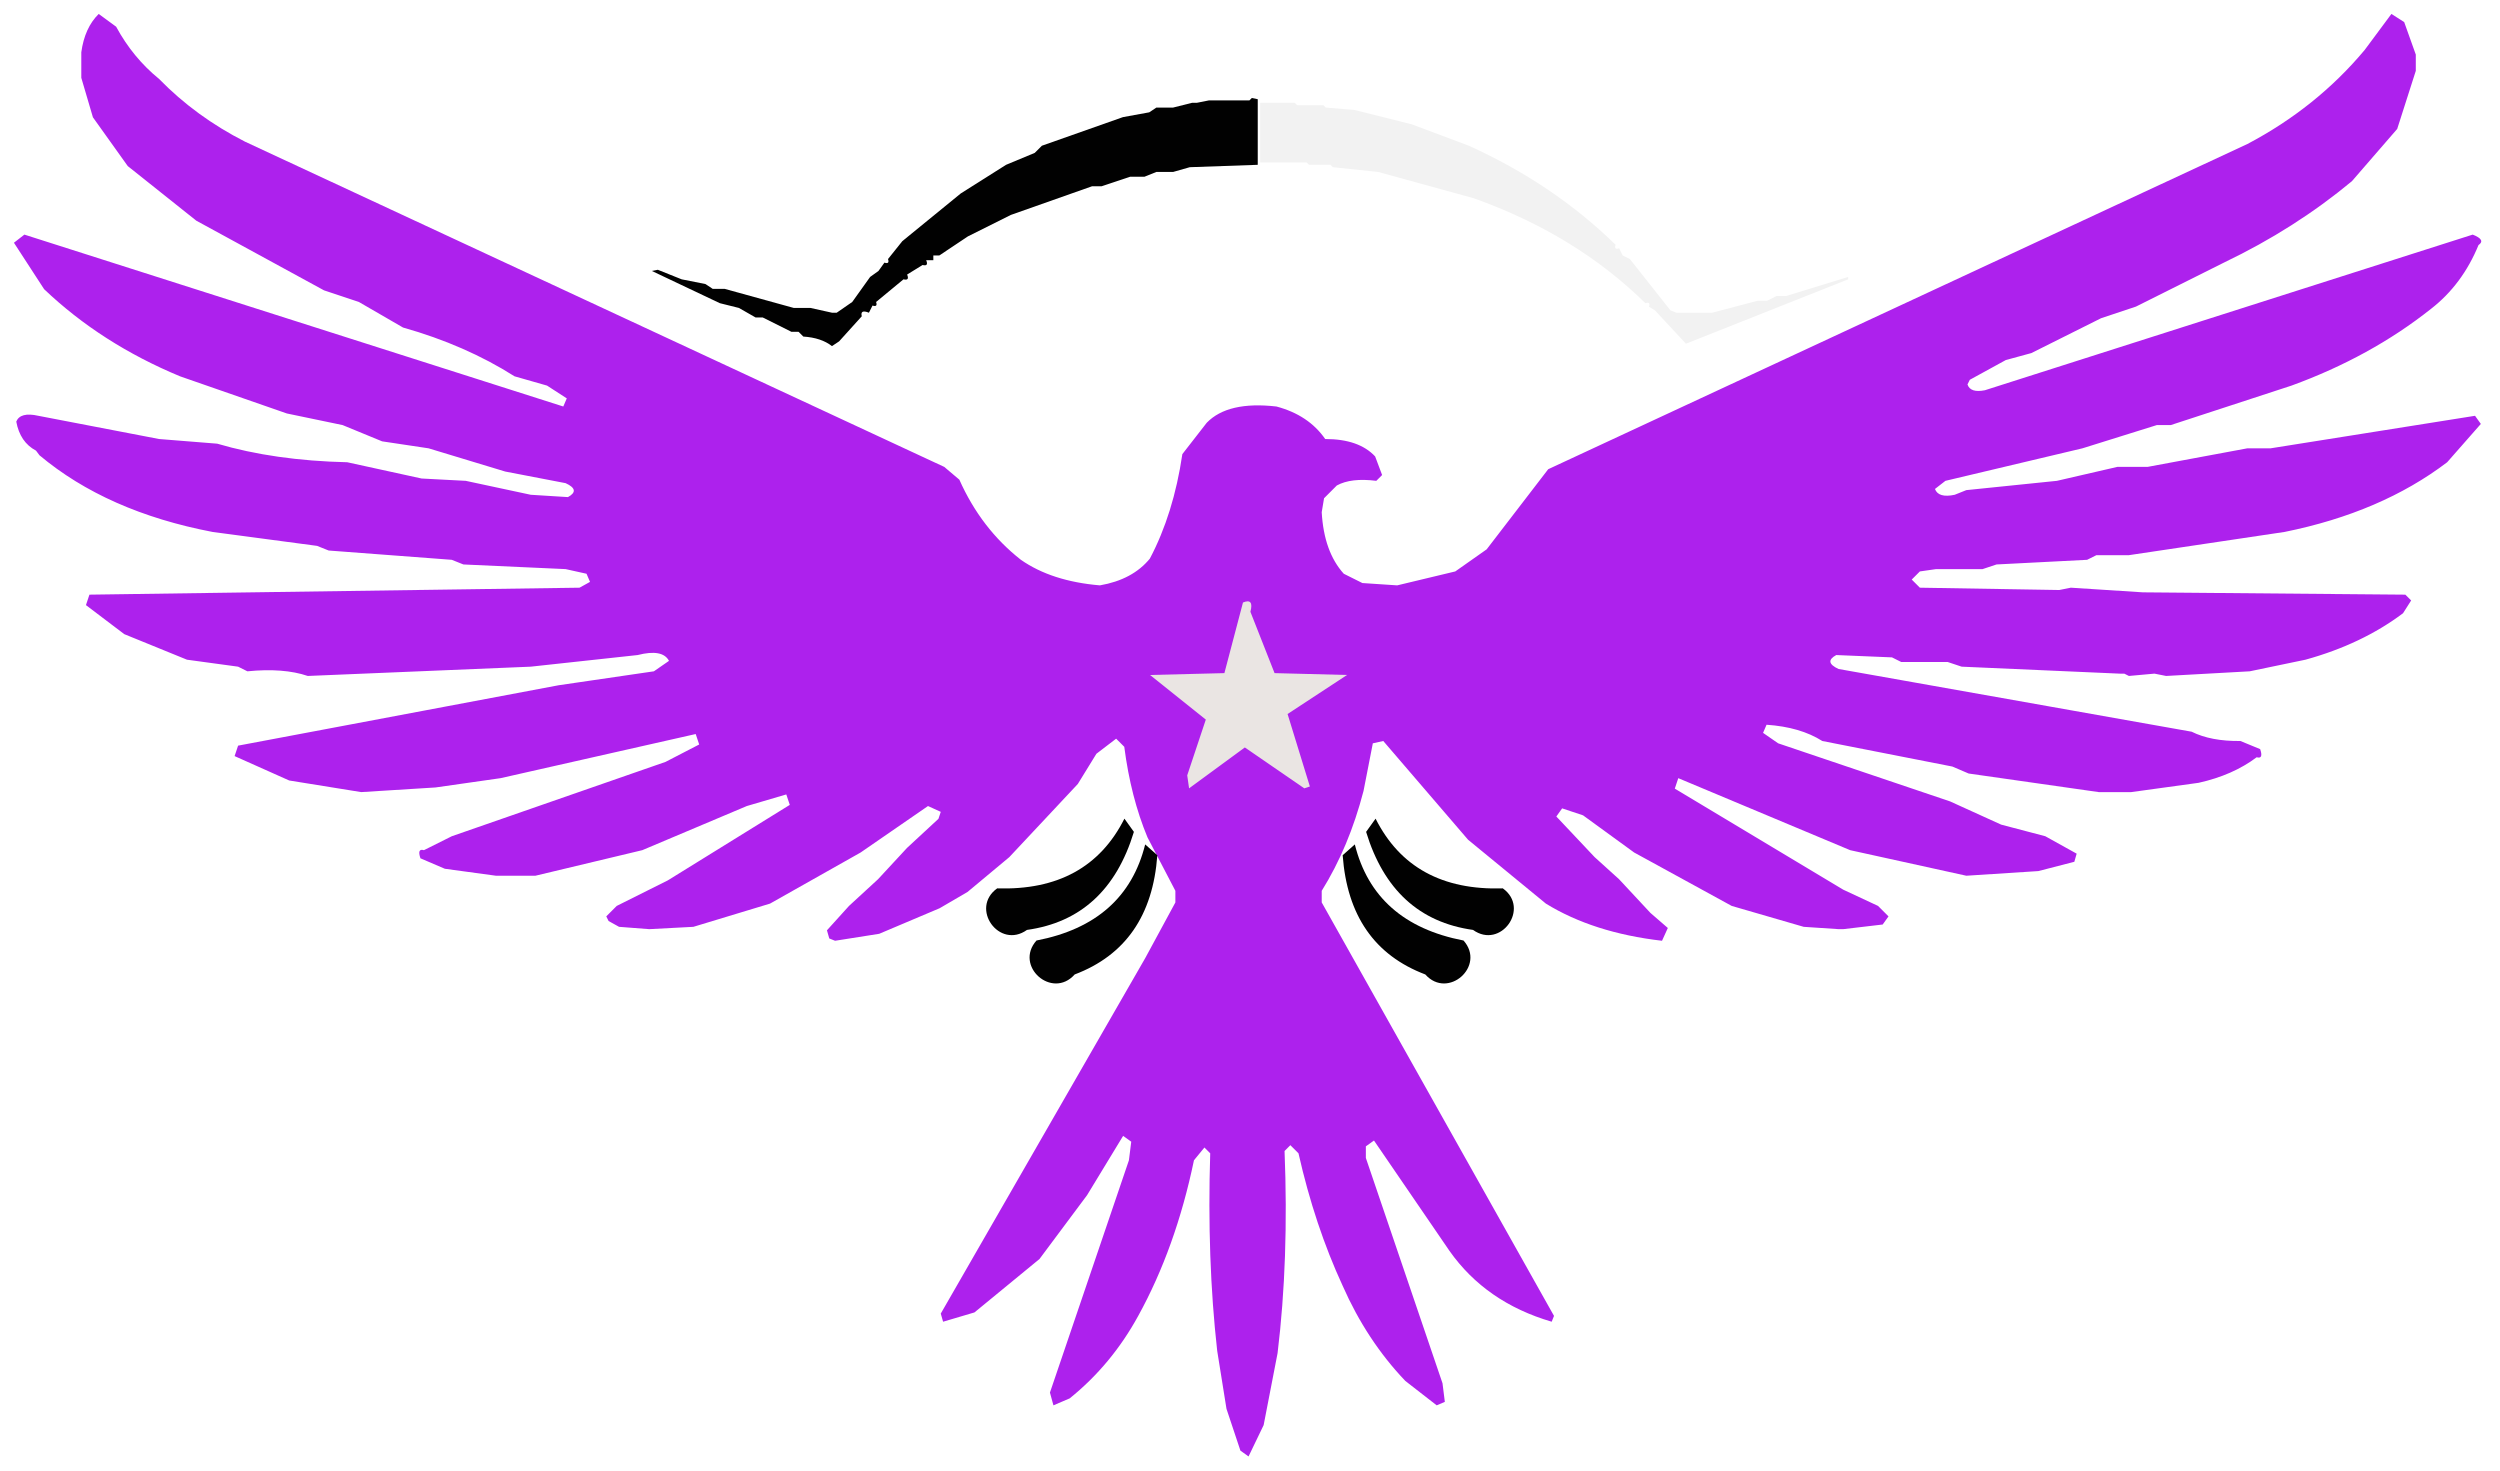
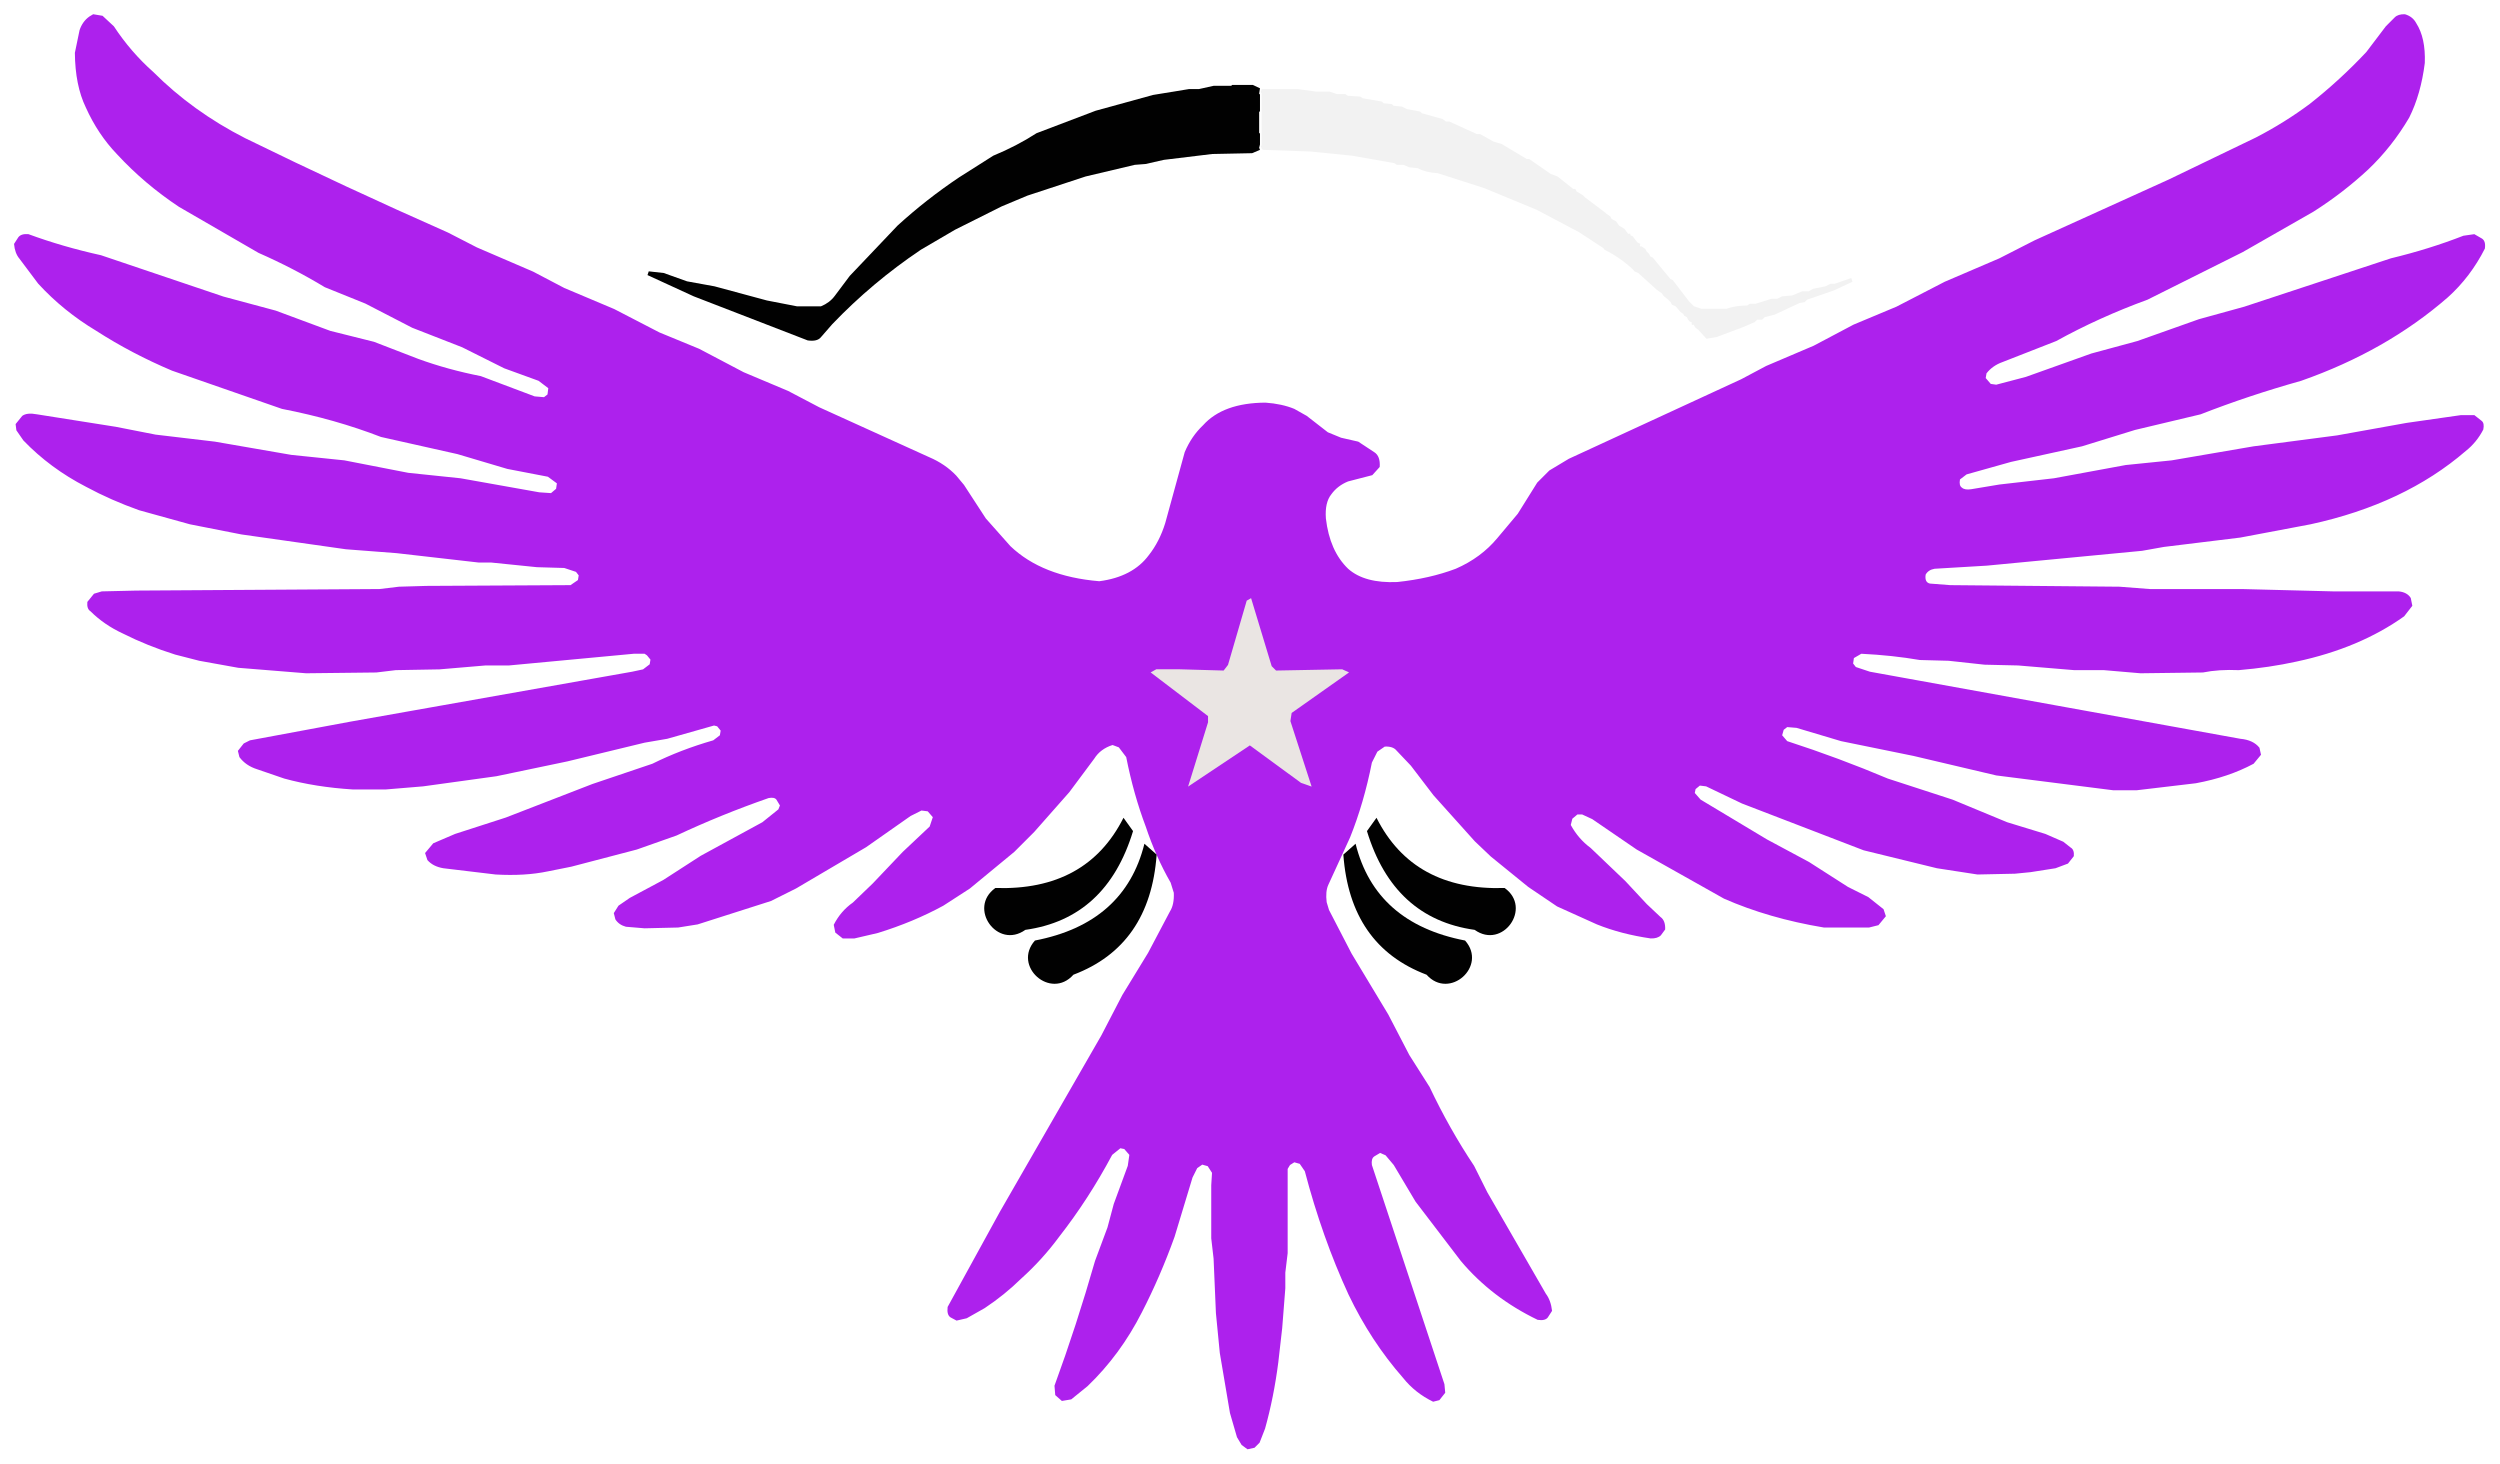
- <svg xmlns="http://www.w3.org/2000/svg" viewBox="167 84 1076.25 633">
+ <svg xmlns="http://www.w3.org/2000/svg" viewBox="170 86.92 1068.47 625.41">
  <g fill="#AD21ED">
-     <path d="M 209.5 90 L 217 95.5 Q 224.2 108.8 235.5 118 Q 251.3 134.2 272.5 145 L 573.5 285 L 580 290.5 Q 589.4 311.6 606.5 325 Q 619.75 334.25 640.5 336 Q 654.57 333.57 662 324.5 Q 672.21 305.21 676 279.5 L 686.5 266 Q 695.61 256.61 716.5 259 Q 730.33 262.67 737.5 273 Q 752.01 272.99 759 280.5 L 762 288.5 L 759.5 291 Q 748.63 289.62 742.5 293 L 737 298.5 L 736 304.5 Q 736.95 321.55 745.5 331 L 753.5 335 L 768.5 336 L 793.5 330 L 807 320.5 L 833.5 286 L 1134.5 146 Q 1164.29 130.29 1185 105.5 L 1196.5 90 L 1202 93.5 L 1207 107.5 L 1207 114.5 L 1199 139.5 L 1179.5 162 Q 1154.92 182.43 1124.5 197 L 1086.5 216 L 1071.5 221 L 1041.5 236 L 1030.5 239 L 1015 247.5 L 1014 249.5 Q 1015.25 253.25 1021.5 252 L 1231.5 185 Q 1237.25 187.25 1234 189.5 Q 1227.02 206.52 1213.5 217 Q 1187.57 237.57 1153.5 250 L 1101.5 267 L 1095.5 267 L 1063.5 277 L 1004.5 291 L 1000 294.5 Q 1001.5 298.5 1008.5 297 L 1013.5 295 L 1052.5 291 L 1078.5 285 L 1091.5 285 L 1134.5 277 L 1144.5 277 L 1232.5 263 L 1235 266.5 L 1220.5 283 Q 1192.1 304.6 1150.5 313 L 1083.5 323 L 1069.5 323 L 1065.5 325 L 1026.5 327 L 1020.5 329 L 1000.5 329 L 993.5 330 L 990 333.5 L 993.5 337 L 1053.5 338 L 1058.5 337 L 1089.5 339 L 1202.5 340 L 1205 342.5 L 1201.5 348 Q 1183.8 361.3 1159.5 368 L 1135.5 373 L 1099.5 375 L 1094.5 374 L 1083.5 375 L 1081.5 374 L 1079.5 374 L 1011.5 371 L 1005.5 369 L 985.5 369 L 981.5 367 L 957.5 366 Q 952 369 958.5 372 L 1110.5 399 Q 1118.84 403.16 1131.5 403 L 1140 406.5 Q 1141.5 410.88 1138.5 410 Q 1128.23 417.73 1113.5 421 L 1084.5 425 L 1070.5 425 L 1014.5 417 L 1007.5 414 L 951.5 403 Q 942.01 396.99 927.5 396 L 926 399.5 L 932.5 404 L 1006.5 429 L 1028.5 439 L 1047.5 444 L 1061 451.5 L 1060 455 L 1044.5 459 L 1013.5 461 L 963.5 450 L 889.5 419 L 888 423.5 L 960.5 467 L 975.5 474 L 980 478.5 L 977.5 482 L 960.5 484 L 958.5 484 L 943.5 483 L 912.5 474 L 870.5 451 L 848.5 435 L 839.5 432 L 837 435.5 L 853.5 453 L 864 462.5 L 877.5 477 L 885 483.5 L 882.5 489 Q 852.92 485.58 832.5 473 L 799 445.5 L 762.5 403 L 758 404 L 754 424.5 Q 747.71 448.71 736 467.5 L 736 472.5 L 836 650.5 L 835 653 Q 806.63 644.69 791 622.5 L 758.5 575 L 755 577.5 L 755 582.5 L 788 679.5 L 789 687.5 L 785.5 689 L 772 678.5 Q 755.4 661.1 745 637.5 Q 733 611.5 726 580.5 L 722.5 577 L 720 579.5 Q 721.87 626.38 717 666.5 L 711 697.5 L 704.5 711 L 701 708.5 L 695 690.5 L 691 665.5 Q 686.57 625.93 688 580.5 L 685.5 578 L 681 583.5 Q 673.16 621.16 657 650.5 Q 645.5 671.5 627.5 686 L 620.5 689 L 619 683.5 L 653 583.5 L 654 575.5 L 650.5 573 L 635 598.5 L 614.5 626 L 586.5 649 L 573 653 L 572 649.5 L 660 496.5 L 673 472.5 L 673 467.5 L 661 444.5 Q 653.8 427.21 651 405.5 L 647.5 402 L 639 408.5 L 631 421.5 L 601.5 453 L 583.5 468 L 571.5 475 L 545.5 486 L 526.5 489 L 524 488 L 523 484.5 L 532.5 474 L 545 462.5 L 557.5 449 L 571 436.5 L 572 433.5 L 566.5 431 L 537.5 451 L 498.5 473 L 465.5 483 L 446.5 484 L 433.5 483 L 429 480.5 L 428 478.5 L 432.5 474 L 454.5 463 L 507 430.5 L 505.5 426 L 488.5 431 L 443.5 450 L 397.5 461 L 380.5 461 L 358.5 458 L 348 453.5 Q 346.5 449.12 349.5 450 L 361.5 444 L 453.5 412 L 468 404.5 L 466.5 400 L 382.5 419 L 354.5 423 L 322.5 425 L 291.5 420 L 268 409.5 L 269.5 405 L 407.5 379 L 448.5 373 L 455 368.5 Q 452.25 363.25 441.5 366 L 395.5 371 L 299.5 375 Q 289.05 371.45 273.5 373 L 269.5 371 L 247.5 368 L 220.5 357 L 204 344.5 L 205.5 340 L 416.5 337 L 421 334.5 L 419.5 331 L 410.5 329 L 366.5 327 L 361.5 325 L 308.5 321 L 303.5 319 L 258.5 313 Q 212.98 304.29 184 280 L 182.5 278 Q 175.63 274.38 174 265.5 Q 175.75 261.25 183.5 263 L 235.5 273 L 260.5 275 Q 285.22 282.28 316.5 283 L 348.5 290 L 367.5 291 L 395.5 297 L 411.5 298 Q 417 295 410.5 292 L 384.5 287 L 351.5 277 L 331.5 274 L 314.5 267 L 290.5 262 L 244.5 246 Q 210.59 231.91 186 208.5 L 173 188.5 L 177.5 185 L 409.5 259 L 411 255.5 L 402.5 250 L 388.5 246 Q 367.4 232.6 340.5 225 L 321.5 214 L 306.5 209 L 251.5 179 L 222 155.5 L 207 134.5 L 202 117.5 L 202 106.5 Q 203.44 95.94 209.5 90 Z M 703 358 L 698 377 L 678 378 L 693 390 L 688 405 L 689 408 L 704 397 L 720 408 L 721 408 L 715 388 L 731 378 L 712 377 L 705 361 Q 706 357 703 358 Z " />
-     <path d="M 703 358 Q 706 356.75 705 360.5 L 711.5 377 L 731 377.5 L 715 388 L 721 407.5 L 719.5 408 L 703.5 397 L 688.5 408 L 688 404.5 L 693 389.5 L 678 377.5 L 698 377 L 703 358 Z " />
+     <path d="M 209.83 93 L 213.83 93.67 L 218.67 98.17 Q 225.87 109.13 235.5 117.67 Q 252.41 134.59 274.83 146 Q 317.46 166.88 361.5 186.33 L 373.83 192.67 L 397.83 203 L 411.17 210 L 432.5 219 L 451.83 229 L 468.83 236 L 487.83 246 L 506.83 254 L 520.17 261 L 567.17 282.33 Q 573.95 285.22 578.67 290.17 L 582 294.17 L 591.33 308.5 L 601.83 320.33 Q 615.37 333.29 639.83 335.33 Q 654.13 333.46 661 324.17 Q 665.56 318.39 668 310.5 L 676.33 280.17 Q 679.2 273.37 684.17 268.67 Q 692.76 259.1 710.83 259 Q 717.85 259.49 723.17 261.67 L 728.5 264.67 L 737.5 271.67 L 743.17 274 L 750.5 275.67 L 757.33 280.17 Q 760 281.84 759.67 286.5 L 756.5 290 L 746.17 292.67 Q 741.65 294.49 739 298.17 Q 736.17 301.67 736.67 308.5 Q 738.27 322.39 746.17 330 Q 753.22 336.28 767.17 335.67 Q 781.04 334.21 792.17 330 Q 802.97 325.31 810 316.83 L 818.67 306.5 L 827 293.17 L 832.17 288 L 840.5 283 L 914.17 249 L 924.83 243.33 L 945.17 234.67 L 962.17 225.67 L 980.5 218 L 1001.17 207.33 L 1024.5 197.33 L 1039.5 189.67 L 1096.83 163.67 L 1134.17 145.67 Q 1146.47 139.3 1157.17 131.33 Q 1170.12 121.12 1181.33 109.17 L 1189.67 98.17 L 1193.5 94.33 Q 1194.92 92.92 1197.83 93 Q 1201.18 93.99 1202.67 96.83 Q 1206.72 103.12 1206.33 113.83 Q 1204.67 127.17 1199.67 137.17 Q 1192.33 149.66 1182.17 159.33 Q 1171.46 169.29 1158.83 177.33 L 1128.5 194.67 L 1087.83 215 Q 1067.08 222.58 1048.83 232.67 L 1025.83 241.67 Q 1021.54 243.21 1019 246.5 L 1018.67 248.5 L 1020.83 251 L 1023.17 251.33 L 1035.83 248 L 1063.83 238 L 1083.5 232.67 L 1109.83 223.33 L 1129.17 218 L 1191.83 197.33 Q 1208.21 193.38 1222.83 187.67 L 1227.5 187 L 1230.67 188.83 Q 1232.47 189.87 1232 193.17 Q 1225.83 205.33 1216.17 214 Q 1189.9 236.9 1153.5 249.67 Q 1131.11 255.95 1110.5 264 L 1082.5 270.67 L 1059.83 277.67 L 1029.5 284.33 L 1010.5 289.67 L 1007.67 291.83 Q 1007.18 294.49 1008.5 295.33 Q 1009.72 296.44 1012.5 296 L 1024.5 294 L 1047.83 291.33 L 1078.5 285.67 L 1098.17 283.67 L 1133.17 277.67 L 1168.83 273 L 1198.5 267.67 L 1221.83 264.33 L 1227.5 264.33 L 1230.67 266.83 Q 1231.87 267.8 1231.33 270.5 Q 1228.49 275.99 1223.83 279.67 Q 1197.62 302.29 1157.5 311 L 1127.5 316.67 L 1094.83 320.67 L 1085.5 322.33 L 1019.17 328.67 L 996.83 330 Q 994.13 330.46 993 332.5 Q 992.5 335.83 994.83 336.33 L 1003.5 337 L 1075.83 337.67 L 1088.83 338.67 L 1128.17 338.67 L 1167.17 339.67 L 1195.17 339.67 Q 1198.81 340.03 1200.33 342.5 L 1201 345.83 L 1197.5 350.33 Q 1178.43 363.93 1151.5 369.67 Q 1139.89 372.23 1126.83 373.33 Q 1118.29 372.96 1111.5 374.33 L 1084.83 374.67 L 1069.17 373.33 L 1056.5 373.33 L 1032.5 371.33 L 1018.17 371 L 1002.83 369.33 L 990.5 369 Q 978.7 366.97 965.5 366.33 L 962.33 368.17 L 962 370.5 L 963.17 372 L 969.17 374 L 1127.5 402.67 Q 1133.01 403.16 1135.67 406.5 L 1136.33 409.5 L 1133.17 413.33 Q 1122.43 419.1 1108.5 421.67 L 1083.17 424.67 L 1073.17 424.67 L 1023.17 418.33 L 987.83 410 L 956.83 403.67 L 937.83 398 L 933.83 397.67 L 932.33 398.83 L 931.67 401.17 L 933.83 403.67 Q 956.09 410.91 976.83 419.67 L 1004.5 428.67 L 1027.83 438.33 L 1044.17 443.33 L 1051.83 446.67 L 1055 449.17 Q 1056.58 450.09 1056.33 452.83 L 1053.83 456 L 1048.5 458 L 1037.83 459.67 L 1031.17 460.33 L 1015.17 460.67 L 997.83 458 L 966.5 450.33 L 914.5 430.33 L 899.17 423 L 896.5 422.67 L 894.67 424.17 L 894.33 425.83 L 896.83 428.67 L 925.17 445.67 L 943.17 455.33 L 959.83 466 L 968.5 470.33 L 975 475.5 L 976 478.5 L 972.83 482.33 L 968.83 483.33 L 949.5 483.33 Q 925.93 479.4 906.83 471 L 869.5 450 L 850.5 437 L 846.17 435 L 844.17 435 L 842 436.83 L 841.33 439.5 Q 844.56 445.44 849.83 449.33 L 864.67 463.5 L 873.83 473.33 L 879.67 478.83 Q 881.83 480.34 881.67 484.17 L 879.83 486.67 Q 878.41 488.08 875.5 488 Q 862.84 486.16 852.5 482 L 835.5 474.33 L 823.17 466 L 807.17 453 L 800.33 446.5 L 782.67 426.83 L 773 414.17 L 766.83 407.67 Q 765.33 405.83 761.83 406 L 758.67 408.17 L 756.33 412.83 Q 752.92 430.09 747 444.83 L 737.67 465.17 Q 736.44 467.94 737 472.5 L 738 475.83 L 747.67 494.5 L 763.33 520.5 L 772.33 537.83 L 781 551.5 Q 789.46 569.37 800 585.17 L 805.67 596.5 L 830.67 639.83 Q 832.83 642.67 833.33 647.17 L 831.5 650 Q 830.33 651.5 827.17 651 Q 807.59 641.58 794.33 625.83 L 775 600.5 L 765.67 584.83 L 762.17 580.67 L 759.83 579.67 L 757.33 581.17 Q 755.96 582.13 756.33 584.83 L 787.33 678.5 L 787.67 682.17 L 785.17 685.33 L 782.5 686 Q 774.76 682.24 769.67 675.83 Q 755.87 660.13 746.33 640.17 Q 735.08 615.75 727.67 587.5 L 725.5 584.33 L 723.17 583.67 L 721.33 584.83 L 720.33 586.5 L 720.33 622.5 L 719.33 630.83 L 719.33 637.5 L 718 654.5 L 716.33 669.17 Q 714.39 684.22 710.67 697.5 L 708.33 703.5 L 706.17 705.67 L 703.17 706.33 L 700.67 704.5 L 698.67 701.17 L 695.67 690.83 L 691.33 665.17 L 689.67 648.17 L 688.67 624.83 L 687.67 616.17 L 687.67 593.5 L 688 588.17 L 686.17 585.33 L 683.83 584.67 L 681.67 586.17 L 679.67 590.17 L 672 615.5 Q 665.87 632.54 658 647.83 Q 648.78 665.95 634.83 679.33 L 627.83 685 L 623.83 685.67 L 621 683.17 L 620.67 679.17 Q 630.14 653.31 638 625.83 L 643.33 611.5 L 646 601.5 L 652 585.17 L 652.67 580.5 L 650.5 578 L 648.83 577.67 L 645.33 580.5 Q 635.31 599.31 622.67 615.5 Q 615.45 625.28 606.5 633.33 Q 599.35 640.35 590.83 646 L 583.17 650.33 L 578.83 651.33 L 576.33 650 Q 574.58 648.98 575 645.5 L 597.33 604.83 L 640.67 529.5 L 649.67 512.17 L 660.67 494.17 L 670 476.5 Q 671.89 473.56 671.67 468.5 L 670.33 464.17 Q 664 453.16 659.67 440.17 Q 654.46 426.38 651.33 410.5 L 648.17 406.33 L 645.5 405.33 Q 640.3 406.97 637.67 411.17 L 627 425.5 L 612 442.5 L 603.5 451 L 584.5 466.67 L 573.17 474 Q 560.33 481 545.17 485.67 L 535.17 488 L 530.17 488 L 527 485.5 L 526.33 482.17 Q 529.31 476.31 534.5 472.67 L 543 464.5 L 555.83 451 L 567.33 440.17 L 568.67 436.17 L 566.5 433.67 L 563.83 433.33 L 559.17 435.67 L 540.17 449 L 510.17 466.67 L 499.5 472 L 468.17 482 L 459.83 483.33 L 445.5 483.67 L 437.5 483 Q 434.48 482.18 433 479.83 L 432.33 477.17 L 434.33 474 L 439.17 470.67 L 453.5 463 L 469.5 452.67 L 495.83 438.33 L 502.67 432.83 L 503.33 431.17 L 501.83 428.67 Q 500.97 427.53 498.5 428 Q 477.99 435.15 459.17 444 L 442.17 450 L 414.17 457.33 L 404.17 459.33 Q 394.39 461.39 381.83 460.67 L 359.5 458 Q 355.07 457.26 352.67 454.5 L 351.67 451.5 L 355.17 447.33 L 364.5 443.33 L 386.17 436.33 L 423.17 422 L 448.83 413.33 Q 460.85 407.35 474.83 403.33 L 477.67 401.17 L 478 399.17 L 476.5 397.33 L 475.17 397 L 455.17 402.67 L 445.5 404.33 L 412.5 412.33 L 382.17 418.67 L 350.83 423 L 334.83 424.33 L 320.83 424.33 Q 304.83 423.33 291.5 419.67 L 279.83 415.67 Q 275.03 414.14 272.33 410.5 L 271.67 407.83 L 274.17 404.67 L 276.83 403.33 L 319.83 395.33 L 440.17 374 L 444.83 373 L 447.67 370.83 L 448 368.83 L 446.5 367 L 445.5 366.33 L 440.83 366.33 L 387.5 371.33 L 377.5 371.33 L 357.83 373 L 339.17 373.33 L 330.83 374.33 L 300.83 374.67 L 271.83 372.33 L 255.17 369.33 L 244.83 366.67 Q 232.92 362.92 222.5 357.67 Q 214.52 353.98 208.67 348.17 Q 207.03 347.14 207.33 344.17 L 210.17 340.67 L 213.5 339.67 L 228.17 339.33 L 332.17 338.67 L 340.5 337.67 L 352.17 337.33 L 413.83 337 L 417 334.83 L 417.33 332.83 L 416.17 331.33 L 411.17 329.67 L 399.5 329.33 L 379.83 327.33 L 374.5 327.33 L 339.5 323.33 L 317.83 321.67 L 273.17 315.33 L 251.17 311 L 229.5 305 Q 217.44 300.72 206.83 295 Q 191.43 287.07 180 275.17 L 177 270.83 L 176.67 268.17 L 179.5 264.67 Q 181.5 263.17 185.83 264 L 219.5 269.33 L 236.5 272.67 L 261.83 275.67 L 294.5 281.33 L 317.17 283.67 L 344.5 289 L 366.83 291.33 L 400.5 297.33 L 405.5 297.67 L 407.67 295.83 L 408 293.5 L 404.17 290.67 L 386.83 287.33 L 365.5 281 L 332.83 273.67 Q 313.24 266.09 290.5 261.67 L 243.5 245.33 Q 226.17 237.99 211.17 228.33 Q 197.1 219.9 186.33 208.17 L 178.33 197.5 Q 176.34 195.16 176 191.17 L 177.83 188.33 Q 179.06 186.72 182.17 187 Q 196.78 192.38 213.17 196 L 265.5 213.67 L 287.83 219.67 L 311.17 228.33 L 329.83 233 L 348.83 240.33 Q 361.29 244.87 375.5 247.67 L 398.5 256.33 L 402.5 256.67 L 404 255.5 L 404.33 252.83 L 400.17 249.67 L 385.5 244.33 L 367.5 235.33 L 346.17 227 L 326.17 216.67 L 308.83 209.67 Q 295.43 201.57 280.5 195 L 246.5 175.33 Q 231.77 165.56 220 152.83 Q 211.84 144.33 206.67 132.83 Q 202.11 123.39 202 109.5 L 204 99.83 Q 205.25 96.08 208.17 94 L 209.83 93 Z M 704.67 357.67 L 703.33 358.33 L 698.33 375.67 L 697.33 377 L 685.67 376.67 L 679.33 376.67 L 677.67 377.67 L 693 389.33 L 693 391 L 687.67 408 L 704.33 397 L 718 407 L 720.67 408 L 715 390.67 L 715.33 388.33 L 730.67 377.67 L 729 376.67 L 711.33 377 L 710 376 L 704.67 357.67 Z " />
+     <path d="M 704.5 357.67 L 710 375.83 L 711.17 377 L 728.83 376.67 L 730.67 377.5 L 715.33 388.33 L 715 390.5 L 720.67 408 L 717.83 407 L 704.17 397 L 687.67 408 L 693 390.83 L 693 389.17 L 677.67 377.5 L 679.17 376.67 L 685.5 376.67 L 697.17 377 L 698.33 375.5 L 703.33 358.33 L 704.5 357.67 Z " />
  </g>
  <g fill="#EAE5E3">
-     <path d="M 702.1 343.38 Q 706.9 341.38 705.3 347.38 L 715.7 373.78 L 746.9 374.58 L 721.3 391.38 L 730.9 422.58 L 728.5 423.38 L 702.9 405.78 L 678.9 423.38 L 678.1 417.78 L 686.1 393.78 L 662.1 374.58 L 694.1 373.78 L 702.1 343.38 Z " />
+     <path d="M 704.7 342.57 L 713.5 371.63 L 715.37 373.5 L 743.63 372.97 L 746.57 374.3 L 722.03 391.63 L 721.5 395.1 L 730.57 423.1 L 726.03 421.5 L 704.17 405.5 L 677.77 423.1 L 686.3 395.63 L 686.3 392.97 L 661.77 374.3 L 664.17 372.97 L 674.3 372.97 L 692.97 373.5 L 694.83 371.1 L 702.83 343.63 L 704.7 342.57 Z " />
  </g>
  <g fill="#010101">
-     <path d="M 705.9 126.2 L 708.46 126.71 L 708.46 154.95 L 679.2 155.98 L 672.01 158.03 L 664.82 158.03 L 659.68 160.09 L 653.52 160.09 L 641.2 164.2 L 637.09 164.2 L 602.18 176.52 L 583.69 185.76 L 571.37 193.98 L 568.8 193.98 L 568.8 196.03 L 565.72 196.03 Q 566.88 198.77 564.18 198.08 L 557.51 202.19 Q 558.67 204.93 555.96 204.25 L 544.16 214 Q 544.93 216.31 542.62 215.54 L 541.07 218.62 Q 537.22 217.08 537.99 220.16 L 528.24 230.95 L 525.16 233 Q 520.56 229.39 512.83 228.89 L 510.78 226.84 L 507.7 226.84 L 495.38 220.68 L 492.3 220.68 L 485.11 216.57 L 476.89 214.52 L 447.63 200.65 L 450.19 200.14 L 460.46 204.25 L 470.73 206.3 L 473.81 208.35 L 478.95 208.35 L 508.73 216.57 L 515.92 216.57 L 525.16 218.62 L 527.21 218.62 L 533.89 214 L 541.59 203.22 L 545.18 200.65 L 547.75 197.06 Q 550.06 197.83 549.29 195.52 L 555.45 187.82 L 580.61 167.28 L 600.12 154.95 L 612.45 149.82 L 615.53 146.74 L 650.44 134.42 L 661.74 132.36 L 664.82 130.31 L 672.01 130.31 L 680.22 128.25 L 682.28 128.25 L 687.41 127.23 L 704.87 127.23 L 705.9 126.2 Z " />
+     <path d="M 696.59 123.23 L 705.48 123.23 L 708.5 124.65 L 708.15 126.96 L 708.5 127.32 L 708.5 134.43 L 708.15 134.78 L 708.15 143.67 L 708.5 144.04 L 708.5 148.66 L 708.15 150.07 L 708.5 150.97 L 705.13 152.39 L 688.05 152.74 L 667.42 155.24 L 659.6 157.01 L 654.98 157.37 L 633.99 162.34 L 609.1 170.53 L 598.06 175.15 L 578.16 185.11 L 563.57 193.65 Q 542.73 207.67 525.69 225.48 L 520.89 230.99 Q 519.34 233 515.2 232.41 L 466.47 213.56 L 446.73 204.49 L 447.27 202.89 L 453.67 203.6 L 463.63 207.16 L 475.36 209.29 L 497.77 215.34 L 510.57 217.83 L 520.89 217.83 Q 524.56 216.34 526.76 213.39 L 533.16 204.85 L 553.61 183.33 Q 565.88 172.13 579.93 162.71 L 594.51 153.46 Q 604.47 149.36 613 143.85 L 638.26 134.25 L 662.8 127.5 L 678.09 125 L 682.36 125 L 688.76 123.58 L 696.23 123.58 L 696.59 123.23 Z " />
  </g>
  <g fill="#F2F2F2">
-     <path d="M 709.49 128.25 L 724.38 128.25 L 725.41 129.28 L 736.7 129.28 L 737.73 130.31 L 750.05 131.33 L 774.7 137.5 L 799.34 146.74 Q 835.75 163.22 862.5 189.36 Q 861.73 191.67 864.04 190.9 L 865.58 193.98 L 868.66 195.52 L 886.12 217.6 L 888.69 218.62 L 904.09 218.62 L 923.6 213.49 L 927.71 213.49 L 931.82 211.43 L 935.93 211.43 L 962.63 203.22 L 962.63 204.25 L 892.79 231.97 L 879.44 217.6 L 876.88 216.06 Q 877.65 213.75 875.34 214.52 Q 845.31 184.98 801.4 169.33 L 760.32 158.03 L 740.81 155.98 L 739.78 154.95 L 730.54 154.95 L 729.51 153.93 L 709.49 153.93 L 709.49 128.25 Z " />
+     <path d="M 709.21 125 L 724.68 125 L 732.5 126.07 L 738.2 126.07 L 741.4 127.13 L 744.96 127.13 L 746.02 127.85 L 751.36 128.2 L 752.43 128.92 L 760.61 130.34 L 761.31 131.05 L 764.88 131.4 L 765.58 132.12 L 769.14 132.47 L 771.28 133.54 L 776.97 134.6 L 777.68 135.32 L 786.57 137.8 L 787.99 138.87 L 789.42 138.87 L 801.15 144.21 L 802.57 144.21 L 808.26 147.41 L 811.82 148.47 L 822.49 154.88 L 823.56 154.88 L 832.8 161.28 L 835.65 162.34 L 842.4 167.68 L 843.3 167.68 L 843.83 168.75 L 846.5 170.35 L 847.57 171.41 L 856.1 177.82 L 856.64 178.35 L 858.24 179.42 L 858.77 180.48 L 860.72 181.55 L 861.97 183.33 L 864.28 184.75 L 865.88 186.89 Q 867.06 186.49 866.77 187.42 L 867.84 187.95 L 869.44 190.09 L 869.97 190.62 L 871.04 191.15 Q 870.51 192.49 871.58 192.22 L 873.18 193.29 L 873.71 194.35 L 874.78 195.42 L 875.31 196.49 L 876.38 197.02 L 883.85 206.09 L 884.91 206.62 L 891.85 215.69 L 892.91 216.76 L 893.98 217.83 L 897.18 218.89 L 907.85 218.89 Q 911.63 217.53 916.74 217.48 L 917.81 216.76 L 920.29 216.76 L 927.06 214.63 L 929.54 214.63 L 931.68 213.56 L 935.95 213.21 L 940.21 211.43 L 943.06 211.43 L 944.83 210.36 L 950.17 209.29 L 952.3 208.22 L 954.08 208.22 L 961.2 205.74 L 961.73 207.34 L 953.73 211.07 L 942.35 214.99 L 941.28 216.06 L 939.15 216.41 L 928.48 221.39 L 924.21 222.46 L 923.14 223.53 L 921.01 223.53 L 919.94 224.59 L 914.96 226.73 L 903.58 230.99 L 899.32 231.7 L 895.75 227.79 L 894.69 227.08 L 893.8 225.66 Q 892.73 226.1 893.09 224.76 L 892.02 224.23 L 891.48 223.53 L 890.95 222.46 L 889.88 221.92 L 889.35 221.03 L 888.28 220.32 L 886.15 217.83 L 884.55 217.12 L 884.02 216.06 L 882.95 214.99 L 881 213.39 L 880.28 212.32 L 877.8 210.54 L 877.26 210.01 L 870.15 203.6 L 868.54 202.89 L 868.01 202.19 Q 862.52 197.01 855.74 193.65 L 855.21 192.93 L 844.9 186.18 L 826.76 176.58 L 804.36 167.33 L 784.43 160.93 Q 779.37 160.66 775.9 158.79 L 772.35 158.44 L 769.85 157.37 L 767.01 157.37 L 765.94 156.66 L 747.81 153.46 L 730.02 151.67 L 709.75 150.97 L 709.21 150.44 L 708.86 149.37 L 709.21 149.01 L 709.21 126.96 L 708.86 126.25 L 709.21 125 Z " />
  </g>
  <g fill="#010101">
-     <path d="M 755.11 442.12 Q 766.48 479.48 801.14 484.33 C 813.07 492.87 825.88 474.98 813.96 466.44 Q 774.92 467.69 759.19 436.43 Z" />
-     <path d="M 745.02 452.17 Q 747.85 491.12 780.59 503.5 C 790.33 514.46 806.78 499.85 797.04 488.89 Q 758.69 481.49 750.25 447.52 Z" />
-     <path d="M 655.14 442.12 Q 643.77 479.48 609.11 484.33 C 597.18 492.87 584.37 474.98 596.29 466.44 Q 635.33 467.69 651.06 436.43 Z" />
-     <path d="M 665.23 452.17 Q 662.4 491.12 629.66 503.5 C 619.92 514.46 603.47 499.85 613.21 488.89 Q 651.56 481.49 660 447.52 Z" />
+     <path d="M 754.22 442.12 Q 765.59 479.48 800.25 484.33 C 812.18 492.87 824.99 474.98 813.07 466.44 Q 774.03 467.69 758.3 436.43 Z" />
+     <path d="M 744.13 452.17 Q 746.96 491.12 779.7 503.5 C 789.44 514.46 805.89 499.85 796.15 488.89 Q 757.8 481.49 749.36 447.52 Z" />
+     <path d="M 654.25 442.12 Q 642.88 479.48 608.22 484.33 C 596.29 492.87 583.48 474.98 595.4 466.44 Q 634.44 467.69 650.17 436.43 Z" />
+     <path d="M 664.34 452.17 Q 661.51 491.12 628.77 503.5 C 619.03 514.46 602.58 499.85 612.32 488.89 Q 650.67 481.49 659.11 447.52 Z" />
  </g>
</svg>
